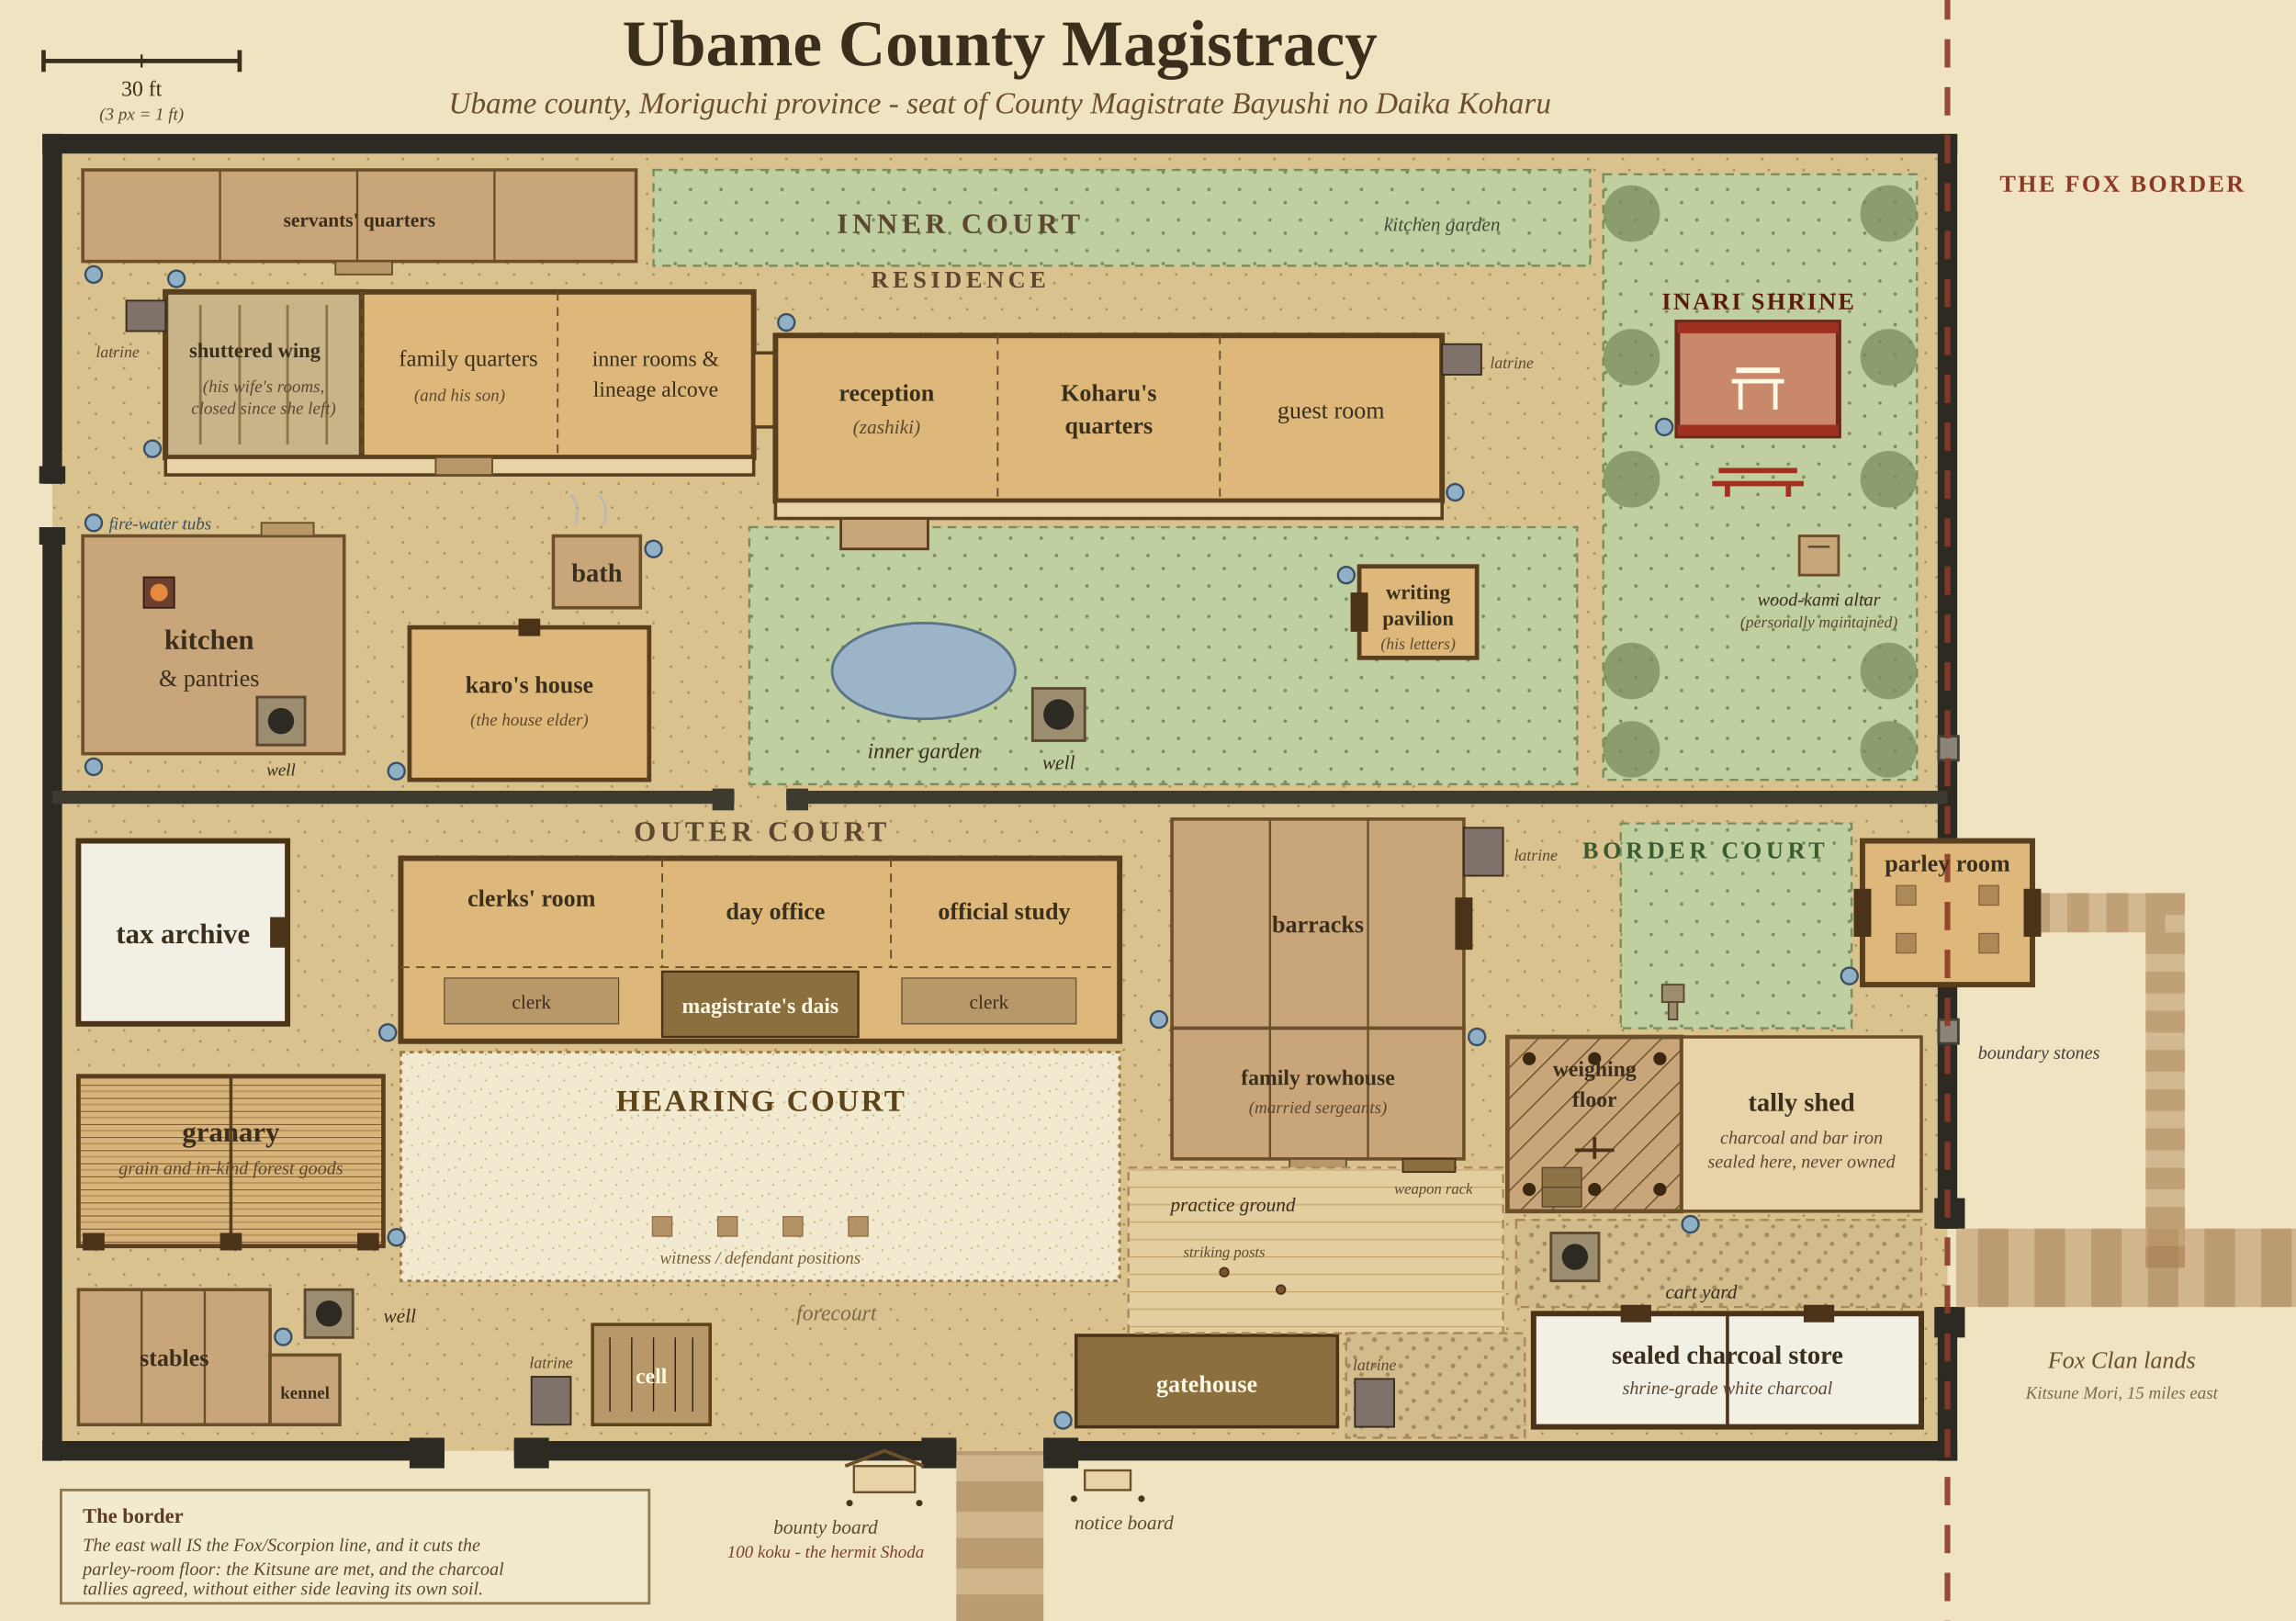
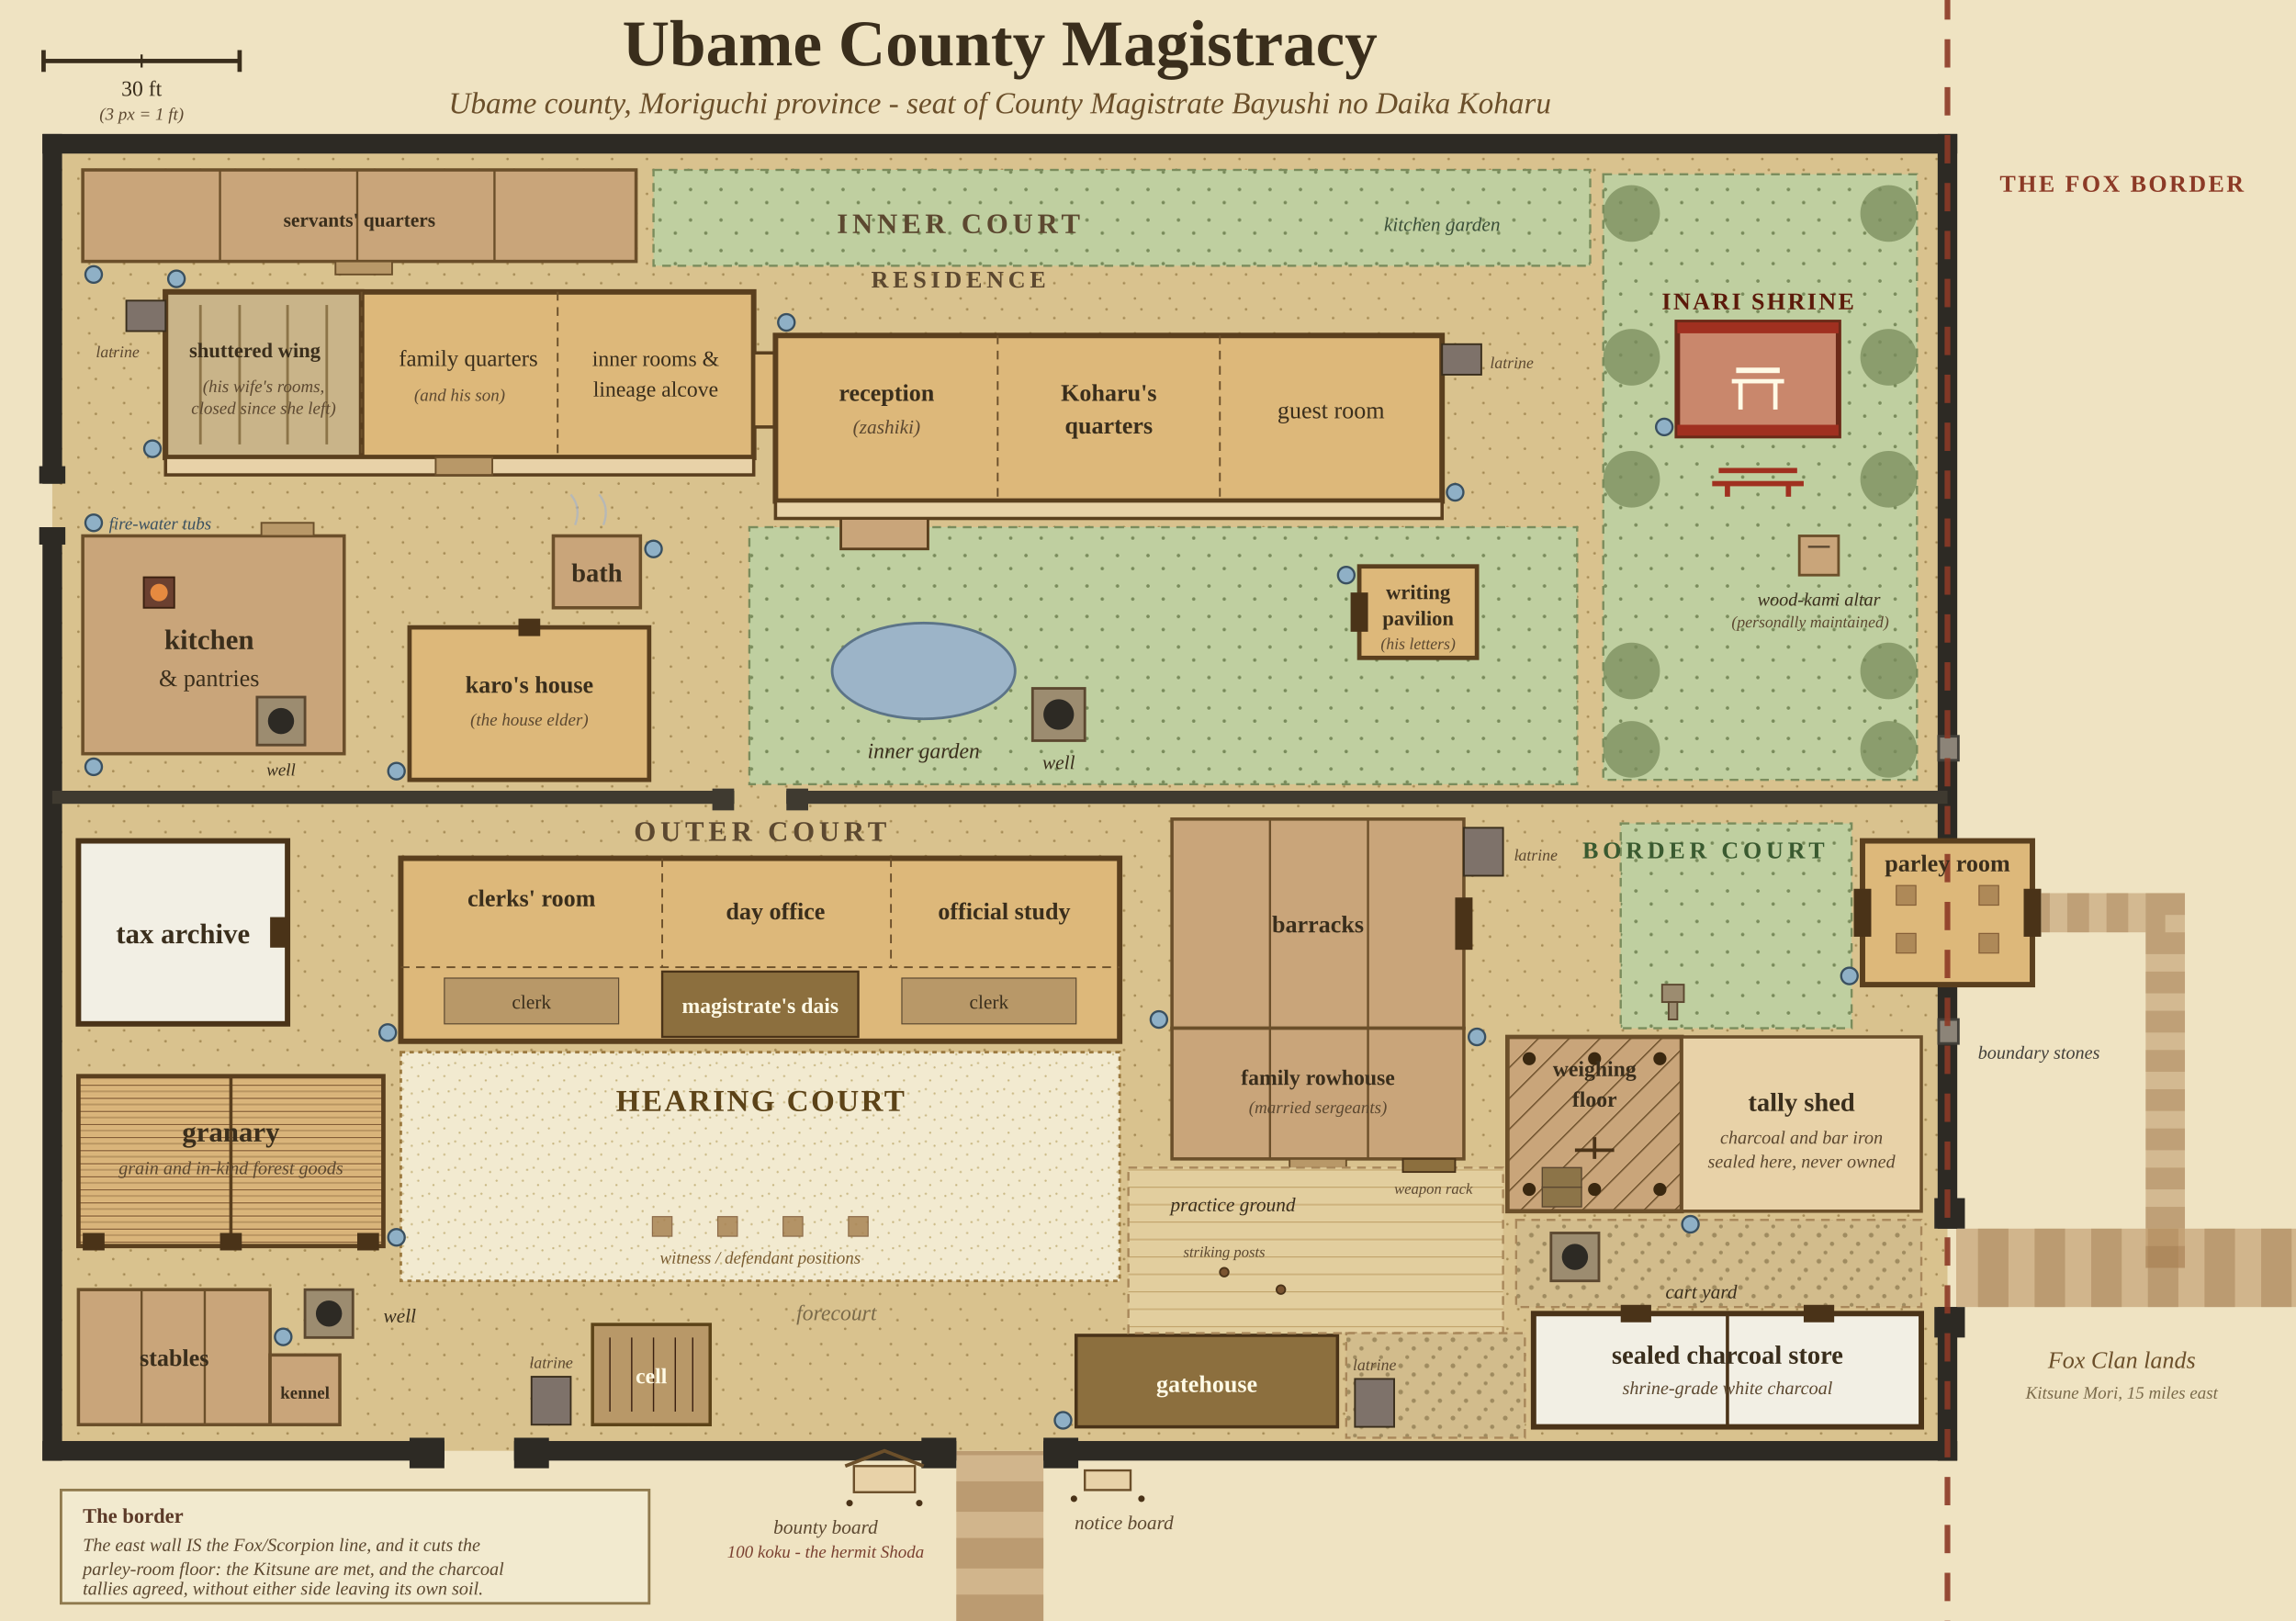
<svg xmlns="http://www.w3.org/2000/svg" viewBox="176 84 1054 744" font-family="Georgia, 'Times New Roman', serif">
  <defs>
    <pattern id="colonnade-hatch" patternUnits="userSpaceOnUse" width="10" height="10" patternTransform="rotate(45)">
      <rect width="10" height="10" fill="#C9A57A" />
      <line x1="0" y1="0" x2="0" y2="10" stroke="#6B4F2A" stroke-width="1.2" />
    </pattern>
    <pattern id="garden-stipple" patternUnits="userSpaceOnUse" width="14" height="14">
      <rect width="14" height="14" fill="#BFCFA0" />
      <circle cx="3" cy="3" r="0.8" fill="#7A8C5C" />
      <circle cx="10" cy="9" r="0.8" fill="#7A8C5C" />
    </pattern>
    <pattern id="court-earth" patternUnits="userSpaceOnUse" width="16" height="16">
      <rect width="16" height="16" fill="#D9C28E" />
      <circle cx="4" cy="6" r="0.6" fill="#A88E58" />
      <circle cx="12" cy="2" r="0.6" fill="#A88E58" />
      <circle cx="9" cy="13" r="0.6" fill="#A88E58" />
    </pattern>
    <pattern id="keiko-earth" patternUnits="userSpaceOnUse" width="16" height="16">
      <rect width="16" height="16" fill="#E2CE9E" />
      <line x1="0" y1="5" x2="16" y2="5" stroke="#C2A46C" stroke-width="0.5" />
      <line x1="0" y1="13" x2="16" y2="13" stroke="#C2A46C" stroke-width="0.5" />
    </pattern>
    <pattern id="oshirasu-sand" patternUnits="userSpaceOnUse" width="12" height="12">
      <rect width="12" height="12" fill="#F2EAD0" />
      <circle cx="3" cy="4" r="0.5" fill="#C9B884" />
      <circle cx="8" cy="2" r="0.5" fill="#C9B884" />
      <circle cx="10" cy="9" r="0.5" fill="#C9B884" />
      <circle cx="5" cy="10" r="0.5" fill="#C9B884" />
      <circle cx="1" cy="8" r="0.5" fill="#C9B884" />
    </pattern>
    <pattern id="granary-slats" patternUnits="userSpaceOnUse" width="14" height="6">
      <rect width="14" height="6" fill="#D9B47A" />
      <line x1="0" y1="0" x2="14" y2="0" stroke="#7A5430" stroke-width="0.8" />
      <line x1="0" y1="3" x2="14" y2="3" stroke="#A88454" stroke-width="0.5" />
    </pattern>
    <pattern id="cart-gravel" patternUnits="userSpaceOnUse" width="12" height="12">
      <rect width="12" height="12" fill="#D2BC8C" />
      <circle cx="3" cy="3" r="1.1" fill="#A08C60" />
      <circle cx="9" cy="7" r="1.0" fill="#A08C60" />
      <circle cx="6" cy="11" r="0.9" fill="#A08C60" />
    </pattern>
  </defs>
  <rect x="0" y="0" width="1300" height="900" fill="#EFE3C2" data-kind="-" />
  <g data-kind="road">
    <path d="M 635 830 L 635 750" stroke="#B89060" stroke-width="40" stroke-linecap="butt" opacity="0.55" />
    <path d="M 635 830 L 635 750" stroke="#9C7448" stroke-width="40" stroke-dasharray="14 12" fill="none" opacity="0.4" />
  </g>
  <g data-kind="road">
    <path d="M 1280 666 L 1074 666" stroke="#B89060" stroke-width="36" stroke-linecap="butt" opacity="0.55" />
    <path d="M 1280 666 L 1074 666" stroke="#9C7448" stroke-width="36" stroke-dasharray="14 12" fill="none" opacity="0.4" />
    <path d="M 1170 666 L 1170 503 L 1113 503" stroke="#B89060" stroke-width="18" fill="none" stroke-linecap="butt" opacity="0.5" />
    <path d="M 1170 666 L 1170 503 L 1113 503" stroke="#9C7448" stroke-width="18" stroke-dasharray="10 8" fill="none" opacity="0.35" />
  </g>
  <text x="635" y="114" text-anchor="middle" font-size="30" font-weight="bold" fill="#3A2E1C" data-kind="-">Ubame County Magistracy</text>
  <text x="635" y="136" text-anchor="middle" font-size="14" font-style="italic" fill="#6B4F2A" data-kind="-">Ubame county, Moriguchi province - seat of County Magistrate Bayushi no Daika Koharu</text>
  <g data-kind="-">
    <g stroke="#3A2E1C">
      <line x1="196" y1="112" x2="286" y2="112" stroke-width="2" />
      <line x1="196" y1="107" x2="196" y2="117" stroke-width="2" />
      <line x1="286" y1="107" x2="286" y2="117" stroke-width="2" />
      <line x1="241" y1="109" x2="241" y2="115" stroke-width="1" />
    </g>
    <text x="241" y="128" text-anchor="middle" font-size="10" fill="#3A2E1C">30 ft</text>
    <text x="241" y="139" text-anchor="middle" font-size="8" font-style="italic" fill="#5C4830">(3 px = 1 ft)</text>
  </g>
  <rect x="200" y="150" width="870" height="301" fill="url(#court-earth)" id="precinct" data-kind="inner court" />
  <rect x="200" y="450" width="870" height="300" fill="url(#court-earth)" id="precinct" data-kind="outer court" />
  <g stroke="#2D2A24" stroke-width="9" fill="none" stroke-linecap="square" data-kind="compound wall">
    <line x1="200" y1="150" x2="1070" y2="150" />
    <line x1="200" y1="150" x2="200" y2="301.5" />
    <line x1="200" y1="330.5" x2="200" y2="750" />
    <line x1="1070" y1="150" x2="1070" y2="465.5" />
    <line x1="1070" y1="540.5" x2="1070" y2="643.5" />
    <line x1="1070" y1="688.5" x2="1070" y2="750" />
    <line x1="200" y1="750" x2="375.5" y2="750" />
    <line x1="416.5" y1="750" x2="610.5" y2="750" />
    <line x1="659.5" y1="750" x2="1070" y2="750" />
  </g>
  <g fill="#2D2A24" data-kind="side gate">
    <rect x="599" y="744" width="16" height="14" data-kind="main gate" />
    <rect x="655" y="744" width="16" height="14" data-kind="main gate" />
    <rect x="364" y="744" width="16" height="14" />
    <rect x="412" y="744" width="16" height="14" />
    <rect x="194" y="298" width="12" height="8" />
    <rect x="194" y="326" width="12" height="8" />
    <rect x="1064" y="634" width="14" height="14" />
    <rect x="1064" y="684" width="14" height="14" />
  </g>
  <g stroke="#3F3A30" stroke-width="6" fill="none" data-kind="court divider">
    <line x1="200" y1="450" x2="513" y2="450" />
    <line x1="537" y1="450" x2="1070" y2="450" />
  </g>
  <g fill="#3F3A30" data-kind="nakamon" data-part-of="court divider">
    <rect x="503" y="446" width="10" height="10" />
    <rect x="537" y="446" width="10" height="10" />
  </g>
  <g data-kind="tax archive">
    <rect x="212" y="470" width="96" height="84" fill="#F2EFE4" stroke="#4A3318" stroke-width="2.5" />
    <rect x="300" y="505" width="8" height="14" fill="#4A3318" data-kind="door" />
    <text x="260" y="517" text-anchor="middle" font-size="13" font-weight="bold" fill="#3A2E1C">tax archive</text>
  </g>
  <g data-kind="granary">
    <rect x="212" y="578" width="140" height="78" fill="url(#granary-slats)" stroke="#5A3F1E" stroke-width="2" />
    <line x1="282" y1="578" x2="282" y2="656" stroke="#5A3F1E" stroke-width="1.5" />
    <g data-kind="granary stilts">
      <rect x="214" y="650" width="10" height="8" fill="#4A3318" />
      <rect x="277" y="650" width="10" height="8" fill="#4A3318" />
      <rect x="340" y="650" width="10" height="8" fill="#4A3318" />
    </g>
    <text x="282" y="608" text-anchor="middle" font-size="13" font-weight="bold" fill="#3A2E1C">granary</text>
    <text x="282" y="623" text-anchor="middle" font-size="8.5" font-style="italic" fill="#5C4830">grain and in-kind forest goods</text>
  </g>
  <g data-kind="stables">
    <rect x="212" y="676" width="88" height="62" fill="#C9A57A" stroke="#6B4F2A" stroke-width="1.5" />
    <line x1="241" y1="676" x2="241" y2="738" stroke="#6B4F2A" stroke-width="1" />
    <line x1="270" y1="676" x2="270" y2="738" stroke="#6B4F2A" stroke-width="1" />
    <text x="256" y="711" text-anchor="middle" font-size="11" font-weight="bold" fill="#3A2E1C">stables</text>
  </g>
  <g data-kind="kennel">
    <rect x="300" y="706" width="32" height="32" fill="#C9A57A" stroke="#6B4F2A" stroke-width="1.5" />
    <text x="316" y="726" text-anchor="middle" font-size="8" font-weight="bold" fill="#3A2E1C">kennel</text>
  </g>
  <g data-kind="latrine">
    <rect x="420" y="716" width="18" height="22" fill="#7E726A" stroke="#3A2E1C" stroke-width="0.8" />
    <text x="429" y="712" text-anchor="middle" font-size="7.5" font-style="italic" fill="#5C4830">latrine</text>
  </g>
  <g data-kind="well">
    <rect x="316" y="676" width="22" height="22" fill="#9C8C70" stroke="#5C4830" stroke-width="1.2" />
    <circle cx="327" cy="687" r="6" fill="#2D2A24" />
    <text x="352" y="691" text-anchor="start" font-size="9" font-style="italic" fill="#3A2E1C">well</text>
  </g>
  <g data-kind="office hall">
    <rect x="360" y="478" width="330" height="84" fill="#DDB87A" />
    <rect x="360" y="478" width="120" height="50" fill="#DDB87A" data-kind="clerks' room" />
    <rect x="480" y="478" width="105" height="50" fill="#DDB87A" data-kind="day office" />
    <rect x="585" y="478" width="105" height="50" fill="#DDB87A" data-kind="official study" />
    <rect x="360" y="478" width="330" height="84" fill="none" stroke="#5A3F1E" stroke-width="2.5" />
    <line x1="360" y1="528" x2="690" y2="528" stroke="#6B4F2A" stroke-width="0.8" stroke-dasharray="4 3" />
    <line x1="480" y1="478" x2="480" y2="528" stroke="#6B4F2A" stroke-width="0.8" stroke-dasharray="4 3" />
    <line x1="585" y1="478" x2="585" y2="528" stroke="#6B4F2A" stroke-width="0.8" stroke-dasharray="4 3" />
    <text x="420" y="500" text-anchor="middle" font-size="11" font-weight="bold" fill="#3A2E1C" data-kind="clerks' room">clerks' room</text>
    <text x="532" y="506" text-anchor="middle" font-size="11" font-weight="bold" fill="#3A2E1C" data-kind="day office">day office</text>
    <text x="637" y="506" text-anchor="middle" font-size="11" font-weight="bold" fill="#3A2E1C" data-kind="official study">official study</text>
    <rect x="480" y="530" width="90" height="30" fill="#8C6F3E" stroke="#4A3318" stroke-width="1" data-kind="magistrate's dais" />
    <text x="525" y="549" text-anchor="middle" font-size="10" fill="#FFFAE6" font-weight="bold" data-kind="magistrate's dais">magistrate's dais</text>
    <g data-kind="clerks' seats">
      <rect x="380" y="533" width="80" height="21" fill="#B89868" stroke="#5C4830" stroke-width="0.5" />
      <text x="420" y="547" text-anchor="middle" font-size="9" fill="#3A2E1C">clerk</text>
      <rect x="590" y="533" width="80" height="21" fill="#B89868" stroke="#5C4830" stroke-width="0.5" />
      <text x="630" y="547" text-anchor="middle" font-size="9" fill="#3A2E1C">clerk</text>
    </g>
  </g>
  <g data-kind="hearing court">
    <rect x="360" y="567" width="330" height="105" fill="url(#oshirasu-sand)" stroke="#9C7A40" stroke-width="1.2" stroke-dasharray="2 2" />
    <text x="525" y="594" text-anchor="middle" font-size="14" font-weight="bold" fill="#5C4318" letter-spacing="1">HEARING COURT</text>
    <g data-kind="kneeling positions">
      <g fill="#A88454" stroke="#7A5430" stroke-width="0.5" opacity="0.85">
        <rect x="475.5" y="642.5" width="9" height="9" />
        <rect x="505.5" y="642.5" width="9" height="9" />
        <rect x="535.5" y="642.5" width="9" height="9" />
        <rect x="565.5" y="642.5" width="9" height="9" />
      </g>
      <text x="525" y="664" text-anchor="middle" font-size="8" font-style="italic" fill="#7A5C30">witness / defendant positions</text>
    </g>
  </g>
  <g data-kind="cell">
    <rect x="448" y="692" width="54" height="46" fill="#B89868" stroke="#5C4318" stroke-width="1.5" />
    <line x1="456" y1="698" x2="456" y2="732" stroke="#3A2010" stroke-width="0.6" />
    <line x1="466" y1="698" x2="466" y2="732" stroke="#3A2010" stroke-width="0.6" />
    <line x1="494" y1="698" x2="494" y2="732" stroke="#3A2010" stroke-width="0.6" />
    <line x1="486" y1="698" x2="486" y2="732" stroke="#3A2010" stroke-width="0.6" />
    <line x1="476" y1="698" x2="476" y2="732" stroke="#3A2010" stroke-width="0.6" />
    <text x="475" y="719" text-anchor="middle" font-size="10" font-weight="bold" fill="#FFFAE6">cell</text>
  </g>
  <g data-kind="gatehouse">
    <rect x="670" y="697" width="120" height="42" fill="#8C6F3E" stroke="#4A3318" stroke-width="1.5" />
    <text x="730" y="723" text-anchor="middle" font-size="11" font-weight="bold" fill="#FFFAE6">gatehouse</text>
  </g>
  <g data-kind="barracks">
    <rect x="714" y="460" width="134" height="96" fill="#C9A57A" stroke="#6B4F2A" stroke-width="1.5" />
    <line x1="759" y1="460" x2="759" y2="556" stroke="#6B4F2A" stroke-width="1" />
    <line x1="804" y1="460" x2="804" y2="556" stroke="#6B4F2A" stroke-width="1" />
    <rect x="844" y="496" width="8" height="24" fill="#4A3318" data-kind="door" />
    <text x="781" y="512" text-anchor="middle" font-size="11" font-weight="bold" fill="#3A2E1C">barracks</text>
  </g>
  <g data-kind="retainers' quarters">
    <rect x="714" y="556" width="134" height="60" fill="#C9A57A" stroke="#6B4F2A" stroke-width="1.5" />
    <line x1="759" y1="556" x2="759" y2="616" stroke="#6B4F2A" stroke-width="1" />
    <line x1="804" y1="556" x2="804" y2="616" stroke="#6B4F2A" stroke-width="1" />
    <rect x="768" y="616" width="26" height="6" fill="#B89868" stroke="#6B4F2A" stroke-width="0.8" data-kind="door" />
    <text x="781" y="582" text-anchor="middle" font-size="10" font-weight="bold" fill="#3A2E1C">family rowhouse</text>
    <text x="781" y="595" text-anchor="middle" font-size="8" font-style="italic" fill="#5C4830">(married sergeants)</text>
  </g>
  <g data-kind="latrine">
    <rect x="848" y="464" width="18" height="22" fill="#7E726A" stroke="#3A2E1C" stroke-width="0.8" />
    <text x="871" y="479" text-anchor="start" font-size="7.5" font-style="italic" fill="#5C4830">latrine</text>
  </g>
  <g data-kind="practice ground">
    <rect x="694" y="620" width="172" height="76" fill="url(#keiko-earth)" stroke="#A8875A" stroke-width="1" stroke-dasharray="4 3" />
    <text x="742" y="640" text-anchor="middle" font-size="9" font-style="italic" fill="#3A2E1C">practice ground</text>
    <g data-kind="striking posts">
      <circle cx="738" cy="668" r="2" fill="#7A5430" stroke="#4A3318" stroke-width="0.8" />
      <circle cx="764" cy="676" r="2" fill="#7A5430" stroke="#4A3318" stroke-width="0.8" />
      <text x="738" y="661" text-anchor="middle" font-size="7" font-style="italic" fill="#5C4830">striking posts</text>
    </g>
    <g data-kind="weapon rack">
      <rect x="820" y="616" width="24" height="6" fill="#8C6F3E" stroke="#4A3318" stroke-width="0.8" />
      <text x="852" y="632" text-anchor="end" font-size="7" font-style="italic" fill="#5C4830">weapon rack</text>
    </g>
  </g>
  <g data-kind="border court">
    <rect x="920" y="462" width="106" height="94" fill="url(#garden-stipple)" stroke="#7A8C5C" stroke-width="1" stroke-dasharray="4 3" />
    <g transform="translate(944, 540)" data-kind="stone lantern">
      <rect x="-5" y="-4" width="10" height="8" fill="#9C8C70" stroke="#5C4830" stroke-width="0.8" />
      <rect x="-2" y="4" width="4" height="8" fill="#9C8C70" stroke="#5C4830" stroke-width="0.8" />
    </g>
  </g>
  <g data-kind="weighing floor">
    <rect x="868" y="560" width="80" height="80" fill="url(#colonnade-hatch)" stroke="#6B4F2A" stroke-width="2" />
    <circle cx="878" cy="570" r="3" fill="#3A2810" />
    <circle cx="938" cy="570" r="3" fill="#3A2810" />
    <circle cx="878" cy="630" r="3" fill="#3A2810" />
    <circle cx="938" cy="630" r="3" fill="#3A2810" />
    <circle cx="908" cy="570" r="3" fill="#3A2810" />
    <circle cx="908" cy="630" r="3" fill="#3A2810" />
    <g data-kind="balance beam">
      <line x1="899" y1="612" x2="917" y2="612" stroke="#4A3318" stroke-width="1.6" />
      <line x1="908" y1="606" x2="908" y2="616" stroke="#4A3318" stroke-width="1.6" />
    </g>
    <g data-kind="charcoal bales">
      <rect x="884" y="620" width="18" height="9" fill="#8C7448" stroke="#5C4830" stroke-width="0.6" />
      <rect x="884" y="629" width="18" height="9" fill="#8C7448" stroke="#5C4830" stroke-width="0.6" />
    </g>
    <text x="908" y="578" text-anchor="middle" font-size="10" font-weight="bold" fill="#3A2E1C">weighing</text>
    <text x="908" y="592" text-anchor="middle" font-size="10" font-weight="bold" fill="#3A2E1C">floor</text>
  </g>
  <g data-kind="tally office">
    <rect x="948" y="560" width="110" height="80" fill="#E8D2A8" stroke="#6B4F2A" stroke-width="1.5" />
    <text x="1003" y="594" text-anchor="middle" font-size="12" font-weight="bold" fill="#3A2E1C">tally shed</text>
    <text x="1003" y="609" text-anchor="middle" font-size="8.5" font-style="italic" fill="#5C4830">charcoal and bar iron</text>
    <text x="1003" y="620" text-anchor="middle" font-size="8.5" font-style="italic" fill="#5C4830">sealed here, never owned</text>
  </g>
  <g data-kind="cart yard">
    <rect x="872" y="644" width="186" height="40" fill="url(#cart-gravel)" stroke="#A8875A" stroke-width="1" stroke-dasharray="4 3" />
    <rect x="794" y="696" width="82" height="48" fill="url(#cart-gravel)" stroke="#A8875A" stroke-width="1" stroke-dasharray="4 3" />
    <text x="957" y="680" text-anchor="middle" font-size="9" font-style="italic" fill="#3A2E1C">cart yard</text>
  </g>
  <g data-kind="latrine">
    <rect x="798" y="717" width="18" height="22" fill="#7E726A" stroke="#3A2E1C" stroke-width="0.8" />
    <text x="807" y="713" text-anchor="middle" font-size="7.5" font-style="italic" fill="#5C4830">latrine</text>
  </g>
  <g data-kind="well">
    <rect x="888" y="650" width="22" height="22" fill="#9C8C70" stroke="#5C4830" stroke-width="1.2" />
    <circle cx="899" cy="661" r="6" fill="#2D2A24" />
  </g>
  <g data-kind="charcoal store">
    <rect x="880" y="687" width="178" height="52" fill="#F2EFE4" stroke="#4A3318" stroke-width="2.5" />
    <line x1="969" y1="687" x2="969" y2="739" stroke="#4A3318" stroke-width="1.5" />
    <rect x="920" y="683" width="14" height="8" fill="#4A3318" data-kind="door" />
    <rect x="1004" y="683" width="14" height="8" fill="#4A3318" data-kind="door" />
    <text x="969" y="710" text-anchor="middle" font-size="12" font-weight="bold" fill="#3A2E1C">sealed charcoal store</text>
    <text x="969" y="724" text-anchor="middle" font-size="8.5" font-style="italic" fill="#5C4830">shrine-grade white charcoal</text>
  </g>
  <g data-kind="servants' quarters">
    <rect x="214" y="162" width="254" height="42" fill="#C9A57A" stroke="#6B4F2A" stroke-width="1.5" />
    <line x1="277" y1="162" x2="277" y2="204" stroke="#6B4F2A" stroke-width="1" />
    <line x1="340" y1="162" x2="340" y2="204" stroke="#6B4F2A" stroke-width="1" />
    <line x1="403" y1="162" x2="403" y2="204" stroke="#6B4F2A" stroke-width="1" />
    <rect x="330" y="204" width="26" height="6" fill="#B89868" stroke="#6B4F2A" stroke-width="0.8" data-kind="door" />
    <text x="341" y="188" text-anchor="middle" font-size="9" font-weight="bold" fill="#3A2E1C">servants' quarters</text>
  </g>
  <g data-kind="vegetable garden">
    <rect x="476" y="162" width="430" height="44" fill="url(#garden-stipple)" stroke="#7A8C5C" stroke-width="1" stroke-dasharray="4 3" />
    <text x="838" y="190" text-anchor="middle" font-size="9" font-style="italic" fill="#3A4E38">kitchen garden</text>
  </g>
  <rect x="912" y="164" width="144" height="278" fill="url(#garden-stipple)" stroke="#7A8C5C" stroke-width="1" stroke-dasharray="4 3" data-kind="shrine grove" />
  <g fill="#7A8C5C" opacity="0.75" data-kind="shrine grove">
    <circle cx="925" cy="182" r="13" />
    <circle cx="1043" cy="182" r="13" />
    <circle cx="925" cy="248" r="13" />
    <circle cx="1043" cy="248" r="13" />
    <circle cx="925" cy="304" r="13" />
    <circle cx="1043" cy="304" r="13" />
    <circle cx="925" cy="392" r="13" />
    <circle cx="1043" cy="392" r="13" />
    <circle cx="925" cy="428" r="13" />
    <circle cx="1043" cy="428" r="13" />
  </g>
  <g data-kind="compound shrine">
    <rect x="946" y="232" width="74" height="52" fill="#C9876C" stroke="#6B2A18" stroke-width="2.5" />
    <rect x="946" y="232" width="74" height="5" fill="#A03020" />
    <rect x="946" y="279" width="74" height="5" fill="#A03020" />
    <g transform="translate(983, 254)">
      <line x1="-10" y1="0" x2="10" y2="0" stroke="#FFFAE6" stroke-width="2.5" />
      <line x1="-12" y1="5" x2="12" y2="5" stroke="#FFFAE6" stroke-width="2" />
      <line x1="-8" y1="5" x2="-8" y2="18" stroke="#FFFAE6" stroke-width="2" />
      <line x1="8" y1="5" x2="8" y2="18" stroke="#FFFAE6" stroke-width="2" />
    </g>
  </g>
  <text x="983" y="226" text-anchor="middle" font-size="11" font-weight="bold" fill="#5C1A0A" letter-spacing="1" data-kind="compound shrine">INARI SHRINE</text>
  <g stroke="#A03020" stroke-width="2.4" fill="none" data-kind="torii" data-part-of="compound shrine">
    <line x1="965" y1="300" x2="1001" y2="300" />
    <line x1="962" y1="306" x2="1004" y2="306" />
    <line x1="969" y1="306" x2="969" y2="312" />
    <line x1="997" y1="306" x2="997" y2="312" />
  </g>
  <g data-kind="wood-kami altar">
    <rect x="1002" y="330" width="18" height="18" fill="#C9A57A" stroke="#6B4F2A" stroke-width="1.2" />
    <line x1="1006" y1="335" x2="1016" y2="335" stroke="#5C4830" stroke-width="1" />
    <text x="1011" y="362" text-anchor="middle" font-size="8.5" font-style="italic" fill="#3A2E1C">wood-kami altar</text>
-     <text x="1011" y="372" text-anchor="middle" font-size="7.5" font-style="italic" fill="#5C4830">(personally maintained)</text>
+     <text x="1007" y="372" text-anchor="middle" font-size="7.5" font-style="italic" fill="#5C4830">(personally maintained)</text>
  </g>
  <g data-kind="residence">
    <rect x="252" y="218" width="270" height="76" fill="#DDB87A" />
    <rect x="342" y="218" width="90" height="76" fill="#DDB87A" data-kind="family quarters" />
    <rect x="432" y="218" width="90" height="76" fill="#DDB87A" data-kind="inner rooms" />
    <rect x="252" y="218" width="270" height="76" fill="none" stroke="#5A3F1E" stroke-width="2.5" />
    <rect x="252" y="218" width="90" height="76" fill="#C9B489" stroke="#5A3F1E" stroke-width="2.5" data-kind="shuttered wing" />
    <rect x="252" y="294" width="270" height="8" fill="#E8D2A8" stroke="#5A3F1E" stroke-width="1.5" data-kind="engawa" />
    <line x1="342" y1="218" x2="342" y2="294" stroke="#6B4F2A" stroke-width="0.8" stroke-dasharray="4 3" />
    <line x1="432" y1="218" x2="432" y2="294" stroke="#6B4F2A" stroke-width="0.8" stroke-dasharray="4 3" />
    <g data-kind="shuttered wing">
      <g stroke="#8C7448" stroke-width="1.2">
        <line x1="268" y1="224" x2="268" y2="288" />
        <line x1="286" y1="224" x2="286" y2="288" />
        <line x1="308" y1="224" x2="308" y2="288" />
        <line x1="326" y1="224" x2="326" y2="288" />
      </g>
    </g>
    <rect x="376" y="294" width="26" height="8" fill="#B89868" stroke="#6B4F2A" stroke-width="0.8" data-kind="door" />
    <g data-kind="shuttered wing">
      <text x="293" y="248" text-anchor="middle" font-size="9.5" font-weight="bold" fill="#3A2E1C">shuttered wing</text>
      <text x="297" y="264" text-anchor="middle" font-size="8" font-style="italic" fill="#5C4830">(his wife's rooms,</text>
      <text x="297" y="274" text-anchor="middle" font-size="8" font-style="italic" fill="#5C4830">closed since she left)</text>
    </g>
    <g data-kind="family quarters">
      <text x="391" y="252" text-anchor="middle" font-size="10.5" fill="#3A2E1C">family quarters</text>
      <text x="387" y="268" text-anchor="middle" font-size="8" font-style="italic" fill="#5C4830">(and his son)</text>
    </g>
    <text x="477" y="252" text-anchor="middle" font-size="10" fill="#3A2E1C" data-kind="inner rooms">inner rooms &amp;</text>
    <text x="477" y="266" text-anchor="middle" font-size="10" fill="#3A2E1C" data-kind="ancestral alcove">lineage alcove</text>
    <rect x="522" y="246" width="10" height="34" fill="#DDB87A" stroke="#5A3F1E" stroke-width="1.5" data-kind="residence corridor" />
    <rect x="532" y="238" width="306" height="76" fill="#DDB87A" />
    <rect x="532" y="238" width="102" height="76" fill="#DDB87A" data-kind="reception room" />
    <rect x="634" y="238" width="102" height="76" fill="#DDB87A" data-kind="lord's quarters" />
    <rect x="736" y="238" width="102" height="76" fill="#DDB87A" data-kind="guest quarters" />
    <rect x="532" y="238" width="306" height="76" fill="none" stroke="#5A3F1E" stroke-width="2.5" />
    <rect x="532" y="314" width="306" height="8" fill="#E8D2A8" stroke="#5A3F1E" stroke-width="1.5" data-kind="engawa" />
    <line x1="634" y1="238" x2="634" y2="314" stroke="#6B4F2A" stroke-width="0.8" stroke-dasharray="4 3" />
    <line x1="736" y1="238" x2="736" y2="314" stroke="#6B4F2A" stroke-width="0.8" stroke-dasharray="4 3" />
    <g data-kind="reception room">
      <text x="583" y="268" text-anchor="middle" font-size="11" font-weight="bold" fill="#3A2E1C">reception</text>
      <text x="583" y="283" text-anchor="middle" font-size="9" font-style="italic" fill="#5C4830">(zashiki)</text>
    </g>
    <g data-kind="lord's quarters">
      <text x="685" y="268" text-anchor="middle" font-size="11" font-weight="bold" fill="#3A2E1C">Koharu's</text>
      <text x="685" y="283" text-anchor="middle" font-size="11" font-weight="bold" fill="#3A2E1C">quarters</text>
    </g>
    <text x="787" y="276" text-anchor="middle" font-size="11" fill="#3A2E1C" data-kind="guest quarters">guest room</text>
  </g>
  <g data-kind="latrine" data-part-of="residence">
    <rect x="838" y="242" width="18" height="14" fill="#7E726A" stroke="#3A2E1C" stroke-width="0.8" />
    <text x="860" y="253" font-size="7.5" font-style="italic" fill="#5C4830">latrine</text>
    <rect x="234" y="222" width="18" height="14" fill="#7E726A" stroke="#3A2E1C" stroke-width="0.8" />
    <text x="230" y="248" text-anchor="middle" font-size="7.5" font-style="italic" fill="#5C4830">latrine</text>
  </g>
  <g data-kind="kitchen">
    <rect x="214" y="330" width="120" height="100" fill="#C9A57A" stroke="#6B4F2A" stroke-width="1.5" />
    <rect x="296" y="324" width="24" height="6" fill="#B89868" stroke="#6B4F2A" stroke-width="0.8" data-kind="door" />
    <g data-kind="hearth">
      <rect x="242" y="349" width="14" height="14" fill="#6B4030" stroke="#3A2010" stroke-width="0.8" />
      <circle cx="249" cy="356" r="4" fill="#E68A40" />
    </g>
    <text x="272" y="382" text-anchor="middle" font-size="13" font-weight="bold" fill="#3A2E1C">kitchen</text>
    <text x="272" y="399" text-anchor="middle" font-size="11" fill="#3A2E1C">&amp; pantries</text>
    <rect x="294" y="404" width="22" height="22" fill="#9C8C70" stroke="#5C4830" stroke-width="1.2" data-kind="well" />
    <circle cx="305" cy="415" r="6" fill="#2D2A24" data-kind="well" />
    <text x="305" y="440" text-anchor="middle" font-size="8" font-style="italic" fill="#3A2E1C" data-kind="well">well</text>
  </g>
  <g data-kind="bath">
    <rect x="430" y="330" width="40" height="33" fill="#C9A57A" stroke="#6B4F2A" stroke-width="1.5" />
    <path d="M 440 325 q 3 -8 -2 -14 M 453 325 q 3 -8 -2 -14" stroke="#A8B4C8" stroke-width="1" fill="none" opacity="0.7" />
    <text x="450" y="351" text-anchor="middle" font-size="12" font-weight="bold" fill="#3A2E1C">bath</text>
  </g>
  <g data-kind="karo's house">
    <rect x="364" y="372" width="110" height="70" fill="#DDB87A" stroke="#5A3F1E" stroke-width="2" />
    <rect x="414" y="368" width="10" height="8" fill="#4A3318" data-kind="door" />
    <text x="419" y="402" text-anchor="middle" font-size="11" font-weight="bold" fill="#3A2E1C">karo's house</text>
    <text x="419" y="417" text-anchor="middle" font-size="8" font-style="italic" fill="#5C4830">(the house elder)</text>
  </g>
  <g data-kind="garden">
    <rect x="520" y="326" width="380" height="118" fill="url(#garden-stipple)" stroke="#7A8C5C" stroke-width="1" stroke-dasharray="4 3" />
    <ellipse cx="600" cy="392" rx="42" ry="22" fill="#9CB4C8" stroke="#5C7488" stroke-width="1.2" data-kind="garden pond" />
    <text x="600" y="432" text-anchor="middle" font-size="10" font-style="italic" fill="#3A2E1C">inner garden</text>
  </g>
  <g data-kind="genkan" data-part-of="residence">
    <rect x="562" y="322" width="40" height="14" fill="#C9A57A" stroke="#5A3F1E" stroke-width="1.2" />
  </g>
  <g data-kind="well" data-part-of="garden">
    <rect x="650" y="400" width="24" height="24" fill="#9C8C70" stroke="#5C4830" stroke-width="1.2" />
    <circle cx="662" cy="412" r="7" fill="#2D2A24" />
    <text x="662" y="437" text-anchor="middle" font-size="9" font-style="italic" fill="#3A2E1C">well</text>
  </g>
  <g data-kind="writing pavilion">
    <rect x="800" y="344" width="54" height="42" fill="#DDB87A" stroke="#5A3F1E" stroke-width="2" />
    <rect x="796" y="356" width="8" height="18" fill="#4A3318" data-kind="door" />
    <text x="827" y="359" text-anchor="middle" font-size="9.5" font-weight="bold" fill="#3A2E1C">writing</text>
    <text x="827" y="371" text-anchor="middle" font-size="9.5" font-weight="bold" fill="#3A2E1C">pavilion</text>
    <text x="827" y="382" text-anchor="middle" font-size="7.5" font-style="italic" fill="#5C4830">(his letters)</text>
  </g>
  <g data-kind="parley room">
    <rect x="1031" y="470" width="78" height="66" fill="#DDB87A" stroke="#5A3F1E" stroke-width="2.5" />
    <rect x="1027" y="492" width="8" height="22" fill="#4A3318" data-kind="door" />
    <rect x="1105" y="492" width="8" height="22" fill="#4A3318" data-kind="door" />
    <g fill="#A88454" stroke="#7A5430" stroke-width="0.5" opacity="0.9" data-kind="parley mats">
      <rect x="1046.5" y="490.5" width="9" height="9" />
      <rect x="1046.5" y="512.5" width="9" height="9" />
      <rect x="1084.5" y="490.5" width="9" height="9" />
      <rect x="1084.5" y="512.5" width="9" height="9" />
    </g>
  </g>
  <g fill="#8C8478" stroke="#43403A" stroke-width="1.2" data-kind="boundary stones">
    <rect x="1066" y="422" width="9" height="11" />
    <rect x="1066" y="552" width="9" height="11" />
  </g>
  <g data-kind="notice board">
    <rect x="674" y="759" width="21" height="9" fill="#E8D2A8" stroke="#6B4F2A" stroke-width="1" />
    <circle cx="669" cy="772" r="1.5" fill="#4A3318" />
    <circle cx="700" cy="772" r="1.5" fill="#4A3318" />
    <text x="692" y="786" text-anchor="middle" font-size="9" font-style="italic" fill="#5C4830">notice board</text>
  </g>
  <g data-kind="notice board">
    <rect x="568" y="757" width="28" height="12" fill="#E8D2A8" stroke="#6B4F2A" stroke-width="1" />
    <path d="M 564 757 L 582 750 L 600 757" fill="none" stroke="#6B4F2A" stroke-width="1.6" />
    <circle cx="566" cy="774" r="1.5" fill="#4A3318" />
    <circle cx="598" cy="774" r="1.5" fill="#4A3318" />
    <text x="555" y="788" text-anchor="middle" font-size="9" font-style="italic" fill="#5C4830">bounty board</text>
    <text x="555" y="799" text-anchor="middle" font-size="8" font-style="italic" fill="#7A4030">100 koku - the hermit Shoda</text>
  </g>
  <g data-kind="fox border">
    <rect x="204" y="768" width="270" height="52" fill="#F2EAD0" stroke="#8C7448" stroke-width="1.2" opacity="0.95" />
    <text x="214" y="783" font-size="9.5" font-weight="bold" fill="#5C3A28">The border</text>
    <text x="214" y="796" font-size="8.5" font-style="italic" fill="#5C4830">The east wall IS the Fox/Scorpion line, and it cuts the</text>
    <text x="214" y="807" font-size="8.5" font-style="italic" fill="#5C4830">parley-room floor: the Kitsune are met, and the charcoal</text>
    <text x="214" y="816" font-size="8.5" font-style="italic" fill="#5C4830">tallies agreed, without either side leaving its own soil.</text>
  </g>
  <line x1="1070" y1="80" x2="1070" y2="832" stroke="#8C3A26" stroke-width="2.6" stroke-dasharray="13 9" opacity="0.9" data-kind="fox border" />
  <text x="1150" y="172" text-anchor="middle" font-size="11" font-weight="bold" fill="#8C3A26" letter-spacing="1" data-kind="fox border">THE FOX BORDER</text>
  <text x="1150" y="712" text-anchor="middle" font-size="11" font-style="italic" fill="#6B4F2A" data-kind="fox border">Fox Clan lands</text>
  <text x="1150" y="726" text-anchor="middle" font-size="8" font-style="italic" fill="#7A6A4A" data-kind="fox border">Kitsune Mori, 15 miles east</text>
  <text x="1070" y="484" text-anchor="middle" font-size="11" font-weight="bold" fill="#3A2E1C" data-kind="parley room">parley room</text>
  <text x="1084" y="570" text-anchor="start" font-size="8.5" font-style="italic" fill="#43403A" data-kind="boundary stones">boundary stones</text>
  <text x="616" y="191" text-anchor="middle" font-size="13" font-weight="bold" fill="#5C4830" letter-spacing="2" data-kind="inner court">INNER COURT</text>
  <text x="616" y="216" text-anchor="middle" font-size="11" font-weight="bold" fill="#5C4830" letter-spacing="2" data-kind="residence">RESIDENCE</text>
  <text x="525" y="470" text-anchor="middle" font-size="13" font-weight="bold" fill="#5C4830" letter-spacing="2" data-kind="outer court">OUTER COURT</text>
  <text x="958" y="478" text-anchor="middle" font-size="11" font-weight="bold" fill="#3A5A30" letter-spacing="2" data-kind="border court">BORDER COURT</text>
  <text x="560" y="690" text-anchor="middle" font-size="10" font-style="italic" fill="#7A6A4A" data-kind="outer court">forecourt</text>
  <g fill="#8FB0C6" stroke="#3A5060" stroke-width="1" data-kind="fire-water tubs">
    <circle cx="219" cy="324" r="3.8" />
    <circle cx="219" cy="436" r="3.8" />
    <circle cx="219" cy="210" r="3.8" />
    <circle cx="257" cy="212" r="3.8" />
    <circle cx="246" cy="290" r="3.8" />
    <circle cx="537" cy="232" r="3.8" />
    <circle cx="844" cy="310" r="3.8" />
    <circle cx="358" cy="438" r="3.8" />
    <circle cx="476" cy="336" r="3.8" />
    <circle cx="794" cy="348" r="3.8" />
    <circle cx="940" cy="280" r="3.8" />
    <circle cx="354" cy="558" r="3.8" />
    <circle cx="708" cy="552" r="3.8" />
    <circle cx="854" cy="560" r="3.8" />
    <circle cx="664" cy="736" r="3.8" />
    <circle cx="306" cy="697.7" r="3.8" />
    <circle cx="358" cy="652" r="3.8" />
    <circle cx="952" cy="646" r="3.8" />
    <circle cx="1025" cy="532" r="3.8" />
  </g>
  <text x="226" y="327" text-anchor="start" font-size="8" font-style="italic" fill="#3A5060" data-kind="fire-water tubs">fire-water tubs</text>
</svg>
